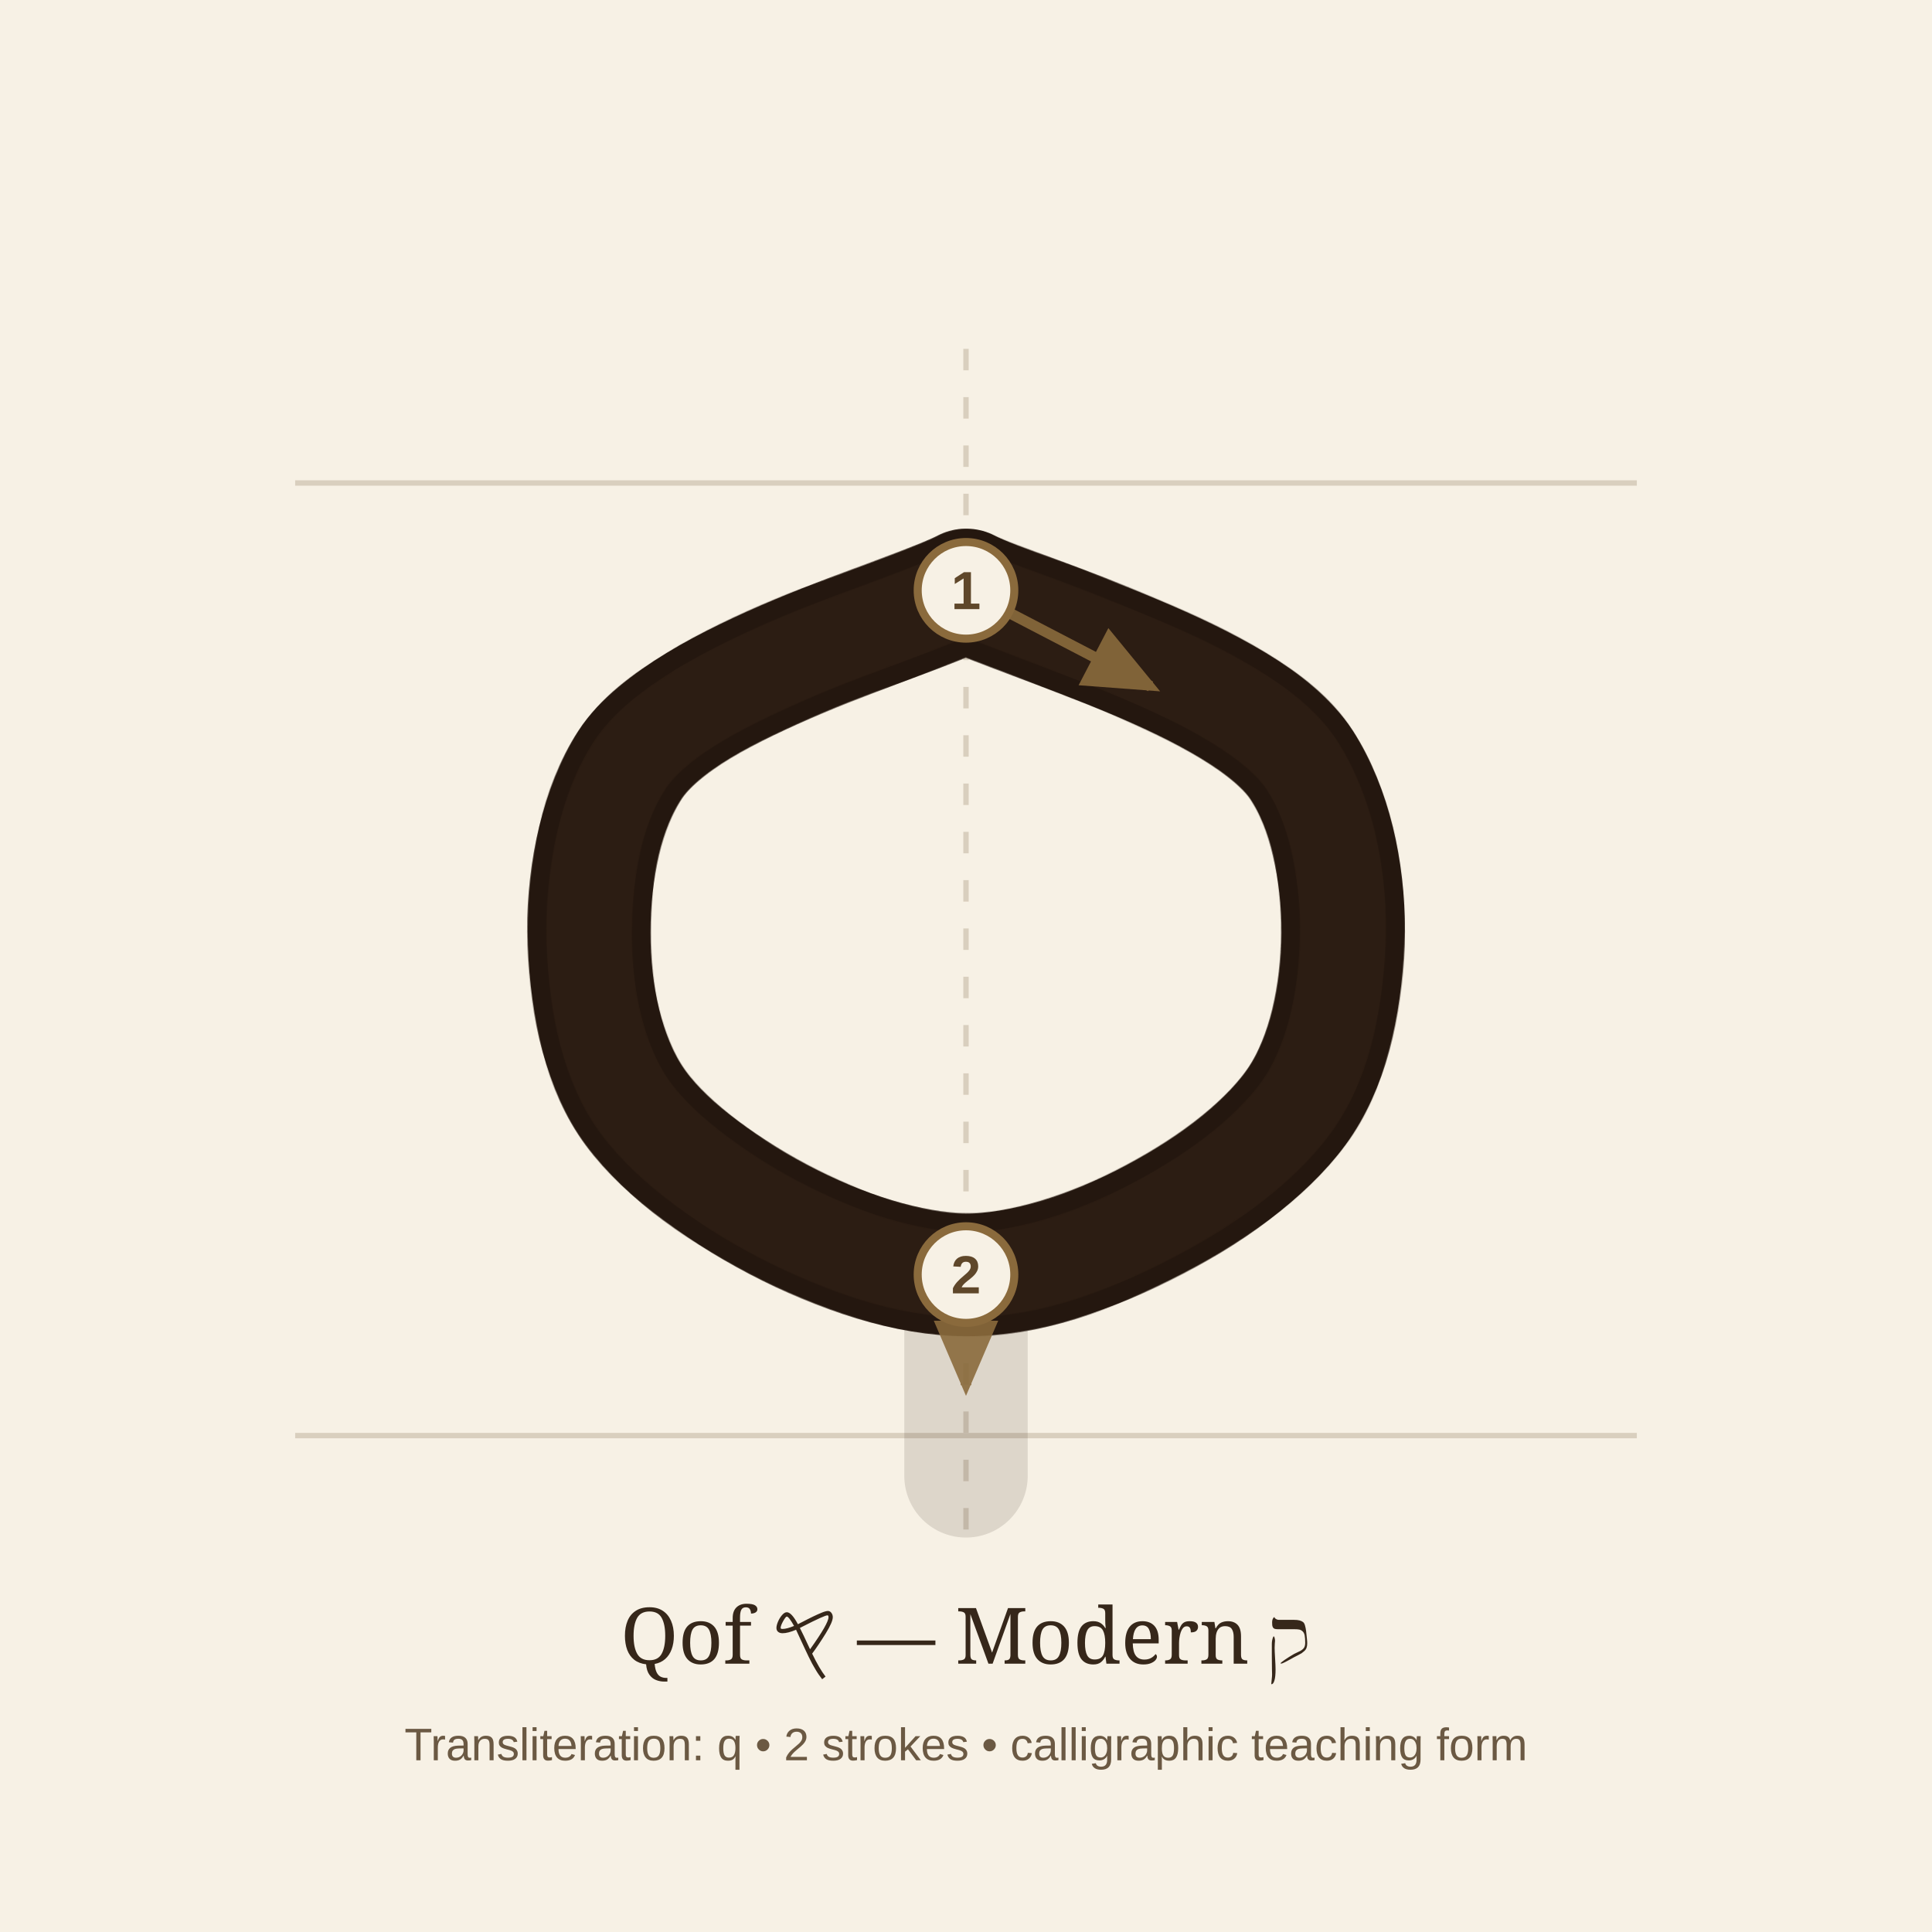
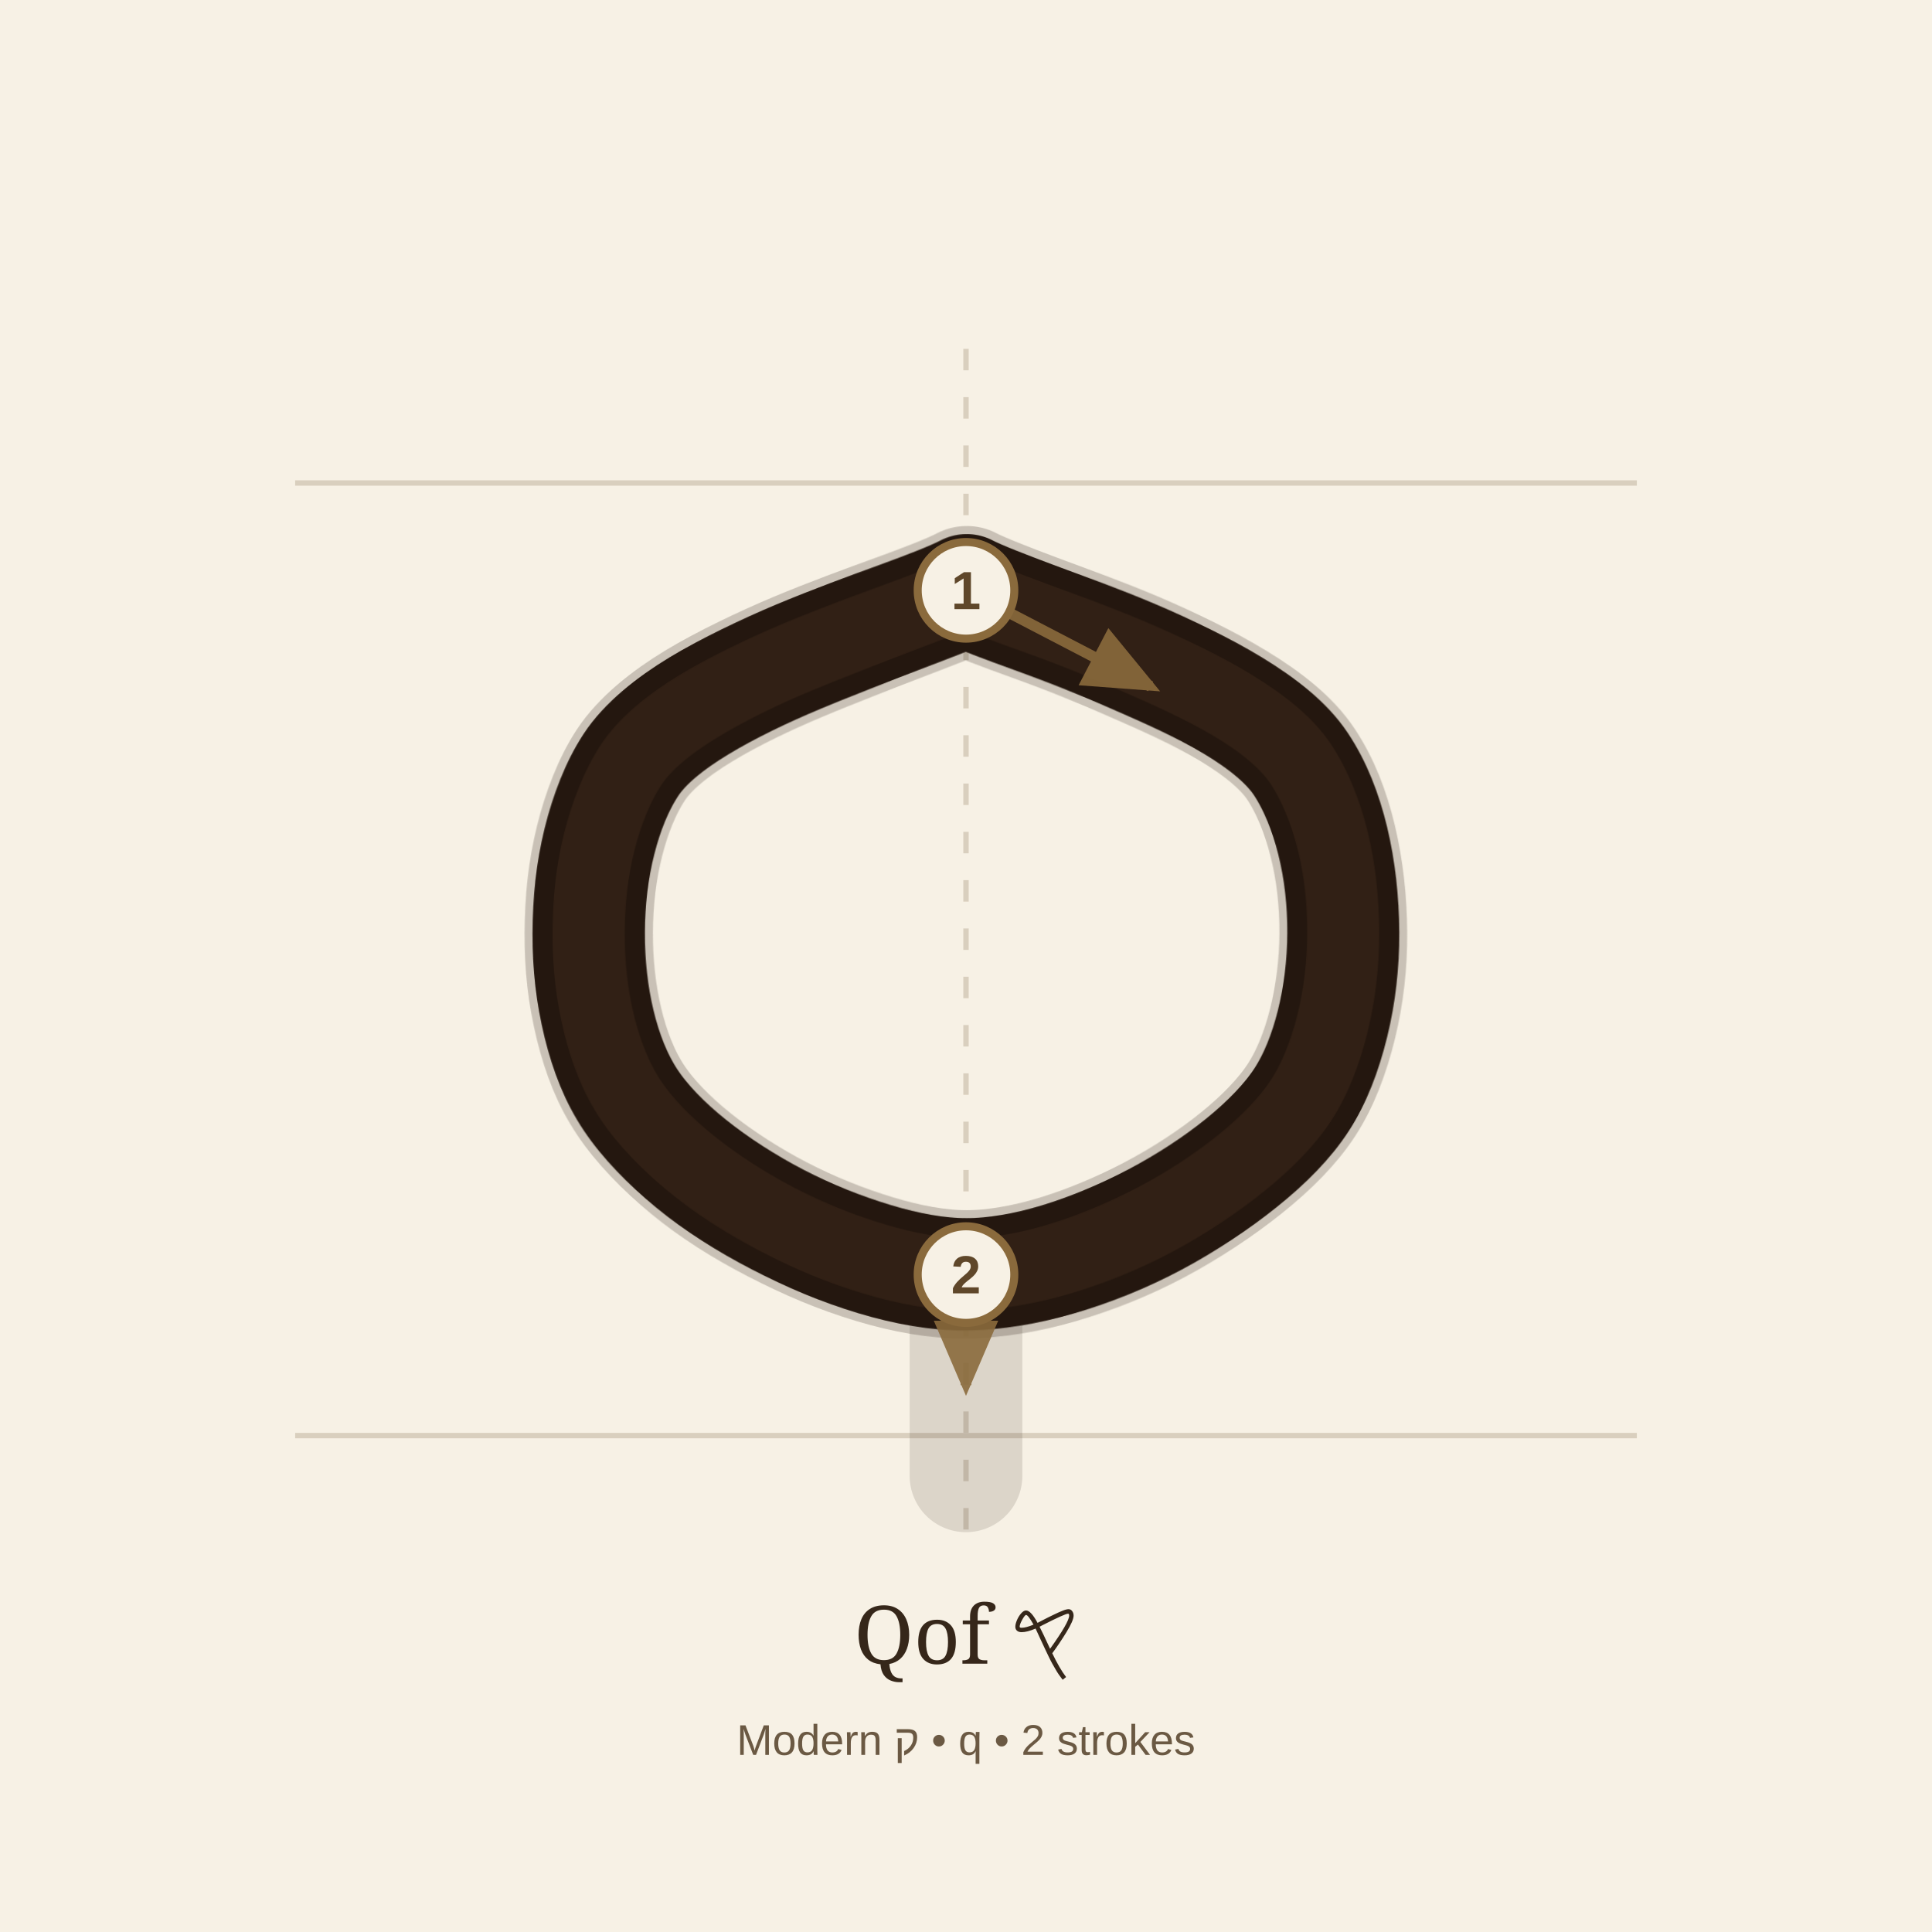
<svg xmlns="http://www.w3.org/2000/svg" viewBox="0 0 720 720" role="img" aria-labelledby="title desc">
  <defs>
    <filter id="inkSoft" x="-10%" y="-10%" width="120%" height="120%">
-       <feTurbulence type="fractalNoise" baseFrequency="0.012" numOctaves="2" seed="21" result="noise" />
-       <feDisplacementMap in="SourceGraphic" in2="noise" scale="1.2" xChannelSelector="R" yChannelSelector="G" />
+       <feTurbulence type="fractalNoise" baseFrequency="0.012" numOctaves="2" seed="39" result="noise" />
+       <feDisplacementMap in="SourceGraphic" in2="noise" scale="1.15" xChannelSelector="R" yChannelSelector="G" />
    </filter>
    <mask id="reveal1">
-       <path d="M360 220 C380.8 230.8 464.2 253.3 485 285 C505.8 316.7 505.8 378.3 485 410 C464.2 441.7 401.7 475.0 360 475 C318.3 475.0 255.8 441.7 235 410 C214.2 378.3 214.2 316.7 235 285 C255.8 253.3 339.2 230.8 360 220" fill="none" stroke="white" stroke-width="74" stroke-linecap="round" pathLength="1" stroke-dasharray="1" stroke-dashoffset="1">
-         <animate attributeName="stroke-dashoffset" from="1" to="0" dur="1.45s" begin="0.35s" fill="freeze" />
+       <path d="M360 220 C380.8 230.8 464.2 253.3 485 285 C505.8 316.7 505.8 378.3 485 410 C464.2 441.7 401.7 475.0 360 475 C318.3 475.0 255.8 441.7 235 410 C214.2 378.3 214.2 316.7 235 285 C255.8 253.3 339.2 230.8 360 220" fill="none" stroke="white" stroke-width="76" stroke-linecap="round" stroke-linejoin="round" pathLength="1" stroke-dasharray="1" stroke-dashoffset="1">
+         <animate attributeName="stroke-dashoffset" from="1" to="0" dur="1.42s" begin="0.35s" fill="freeze" />
      </path>
    </mask>
    <mask id="reveal2">
-       <path d="M360 475 L360 550" fill="none" stroke="white" stroke-width="74" stroke-linecap="round" pathLength="1" stroke-dasharray="1" stroke-dashoffset="1">
-         <animate attributeName="stroke-dashoffset" from="1" to="0" dur="0.97s" begin="1.98s" fill="freeze" />
+       <path d="M360 475 L360 550" fill="none" stroke="white" stroke-width="76" stroke-linecap="round" stroke-linejoin="round" pathLength="1" stroke-dasharray="1" stroke-dashoffset="1">
+         <animate attributeName="stroke-dashoffset" from="1" to="0" dur="1.02s" begin="1.97s" fill="freeze" />
      </path>
    </mask>
    <marker id="arrow" markerWidth="8" markerHeight="8" refX="6" refY="3" orient="auto">
      <path d="M0,0 L0,6 L7,3 z" fill="#8a6a3c" />
    </marker>
  </defs>
  <rect width="720" height="720" fill="#f7f1e5" />
  <g opacity=".30" stroke="#947f61" stroke-width="2">
    <line x1="110" y1="180" x2="610" y2="180" />
    <line x1="110" y1="535" x2="610" y2="535" />
    <line x1="360" y1="130" x2="360" y2="575" stroke-dasharray="8 10" />
  </g>
  <g opacity=".13">
-     <path d="M360 220 C380.8 230.8 464.2 253.3 485 285 C505.8 316.7 505.8 378.3 485 410 C464.2 441.7 401.7 475.0 360 475 C318.3 475.0 255.8 441.7 235 410 C214.2 378.3 214.2 316.7 235 285 C255.8 253.3 339.2 230.8 360 220" fill="none" stroke="#2c2218" stroke-width="46" stroke-linecap="round" stroke-linejoin="round" />
-     <path d="M360 475 L360 550" fill="none" stroke="#2c2218" stroke-width="46" stroke-linecap="round" stroke-linejoin="round" />
+     <path d="M360 220 C380.8 230.8 464.2 253.3 485 285 C505.8 316.7 505.8 378.3 485 410 C464.2 441.7 401.7 475.0 360 475 C318.3 475.0 255.8 441.7 235 410 C214.2 378.3 214.2 316.7 235 285 C255.8 253.3 339.2 230.8 360 220" fill="none" stroke="#24170f" stroke-width="42" stroke-linecap="round" stroke-linejoin="round" />
+     <path d="M360 475 L360 550" fill="none" stroke="#24170f" stroke-width="42" stroke-linecap="round" stroke-linejoin="round" />
  </g>
  <g filter="url(#inkSoft)">
    <g mask="url(#reveal1)">
-       <path d="M360 220 C380.8 230.8 464.2 253.3 485 285 C505.8 316.7 505.8 378.3 485 410 C464.2 441.7 401.7 475.0 360 475 C318.3 475.0 255.8 441.7 235 410 C214.2 378.3 214.2 316.7 235 285 C255.8 253.3 339.2 230.8 360 220" fill="none" stroke="#24170f" stroke-width="46" stroke-linecap="round" stroke-linejoin="round" />
-       <path d="M360 220 C380.8 230.8 464.2 253.3 485 285 C505.8 316.7 505.8 378.3 485 410 C464.2 441.7 401.7 475.0 360 475 C318.3 475.0 255.8 441.7 235 410 C214.2 378.3 214.2 316.7 235 285 C255.8 253.3 339.2 230.8 360 220" fill="none" stroke="#3b281a" stroke-width="32" stroke-linecap="round" stroke-linejoin="round" opacity=".34" />
+       <path d="M360 220 C380.8 230.8 464.2 253.3 485 285 C505.8 316.7 505.8 378.3 485 410 C464.2 441.7 401.7 475.0 360 475 C318.3 475.0 255.8 441.7 235 410 C214.2 378.3 214.2 316.7 235 285 C255.8 253.3 339.2 230.8 360 220" fill="none" stroke="#24170f" stroke-width="48" stroke-linecap="round" stroke-linejoin="round" opacity=".22" />
+       <path d="M360 220 C380.8 230.8 464.2 253.3 485 285 C505.8 316.7 505.8 378.3 485 410 C464.2 441.7 401.7 475.0 360 475 C318.3 475.0 255.8 441.7 235 410 C214.2 378.3 214.2 316.7 235 285 C255.8 253.3 339.2 230.8 360 220" fill="none" stroke="#24170f" stroke-width="42" stroke-linecap="round" stroke-linejoin="round" />
+       <path d="M360 220 C380.8 230.8 464.2 253.3 485 285 C505.8 316.7 505.8 378.3 485 410 C464.2 441.7 401.7 475.0 360 475 C318.3 475.0 255.8 441.7 235 410 C214.2 378.3 214.2 316.7 235 285 C255.8 253.3 339.2 230.8 360 220" fill="none" stroke="#4a3221" stroke-width="27" stroke-linecap="round" stroke-linejoin="round" opacity=".34" />
    </g>
    <g mask="url(#reveal2)">
-       <path d="M360 475 L360 550" fill="none" stroke="#24170f" stroke-width="46" stroke-linecap="round" stroke-linejoin="round" />
-       <path d="M360 475 L360 550" fill="none" stroke="#3b281a" stroke-width="32" stroke-linecap="round" stroke-linejoin="round" opacity=".34" />
+       <path d="M360 475 L360 550" fill="none" stroke="#24170f" stroke-width="48" stroke-linecap="round" stroke-linejoin="round" opacity=".22" />
+       <path d="M360 475 L360 550" fill="none" stroke="#24170f" stroke-width="42" stroke-linecap="round" stroke-linejoin="round" />
+       <path d="M360 475 L360 550" fill="none" stroke="#4a3221" stroke-width="27" stroke-linecap="round" stroke-linejoin="round" opacity=".34" />
    </g>
  </g>
  <g fill="none" stroke="#8a6a3c" stroke-width="4" opacity=".9">
    <path d="M360 220 L428.8 255.8" marker-end="url(#arrow)" />
    <path d="M360 475 L360.0 516.2" marker-end="url(#arrow)" />
  </g>
-   <g font-family="Arial, sans-serif" font-weight="700" font-size="20" text-anchor="middle">
+   <g font-family="Arial,sans-serif" font-weight="700" font-size="20" text-anchor="middle">
    <circle cx="360" cy="220" r="18" fill="#f7f1e5" stroke="#8a6a3c" stroke-width="3" />
    <text x="360" y="227" fill="#5f472a">1</text>
    <circle cx="360" cy="475" r="18" fill="#f7f1e5" stroke="#8a6a3c" stroke-width="3" />
    <text x="360" y="482" fill="#5f472a">2</text>
  </g>
-   <text x="360" y="620" text-anchor="middle" font-family="Georgia,serif" font-size="29" fill="#36271a">Qof 𐤒 — Modern ק</text>
-   <text x="360" y="656" text-anchor="middle" font-family="Arial,sans-serif" font-size="17" fill="#6b5943">Transliteration: q • 2 strokes • calligraphic teaching form</text>
-   <set attributeName="data-duration" to="3.43" begin="0s" />
+   <text x="360" y="620" text-anchor="middle" font-family="Georgia,serif" font-size="30" fill="#36271a">Qof 𐤒</text>
+   <text x="360" y="654" text-anchor="middle" font-family="Arial,sans-serif" font-size="16" fill="#6b5943">Modern ק • q • 2 strokes</text>
</svg>
